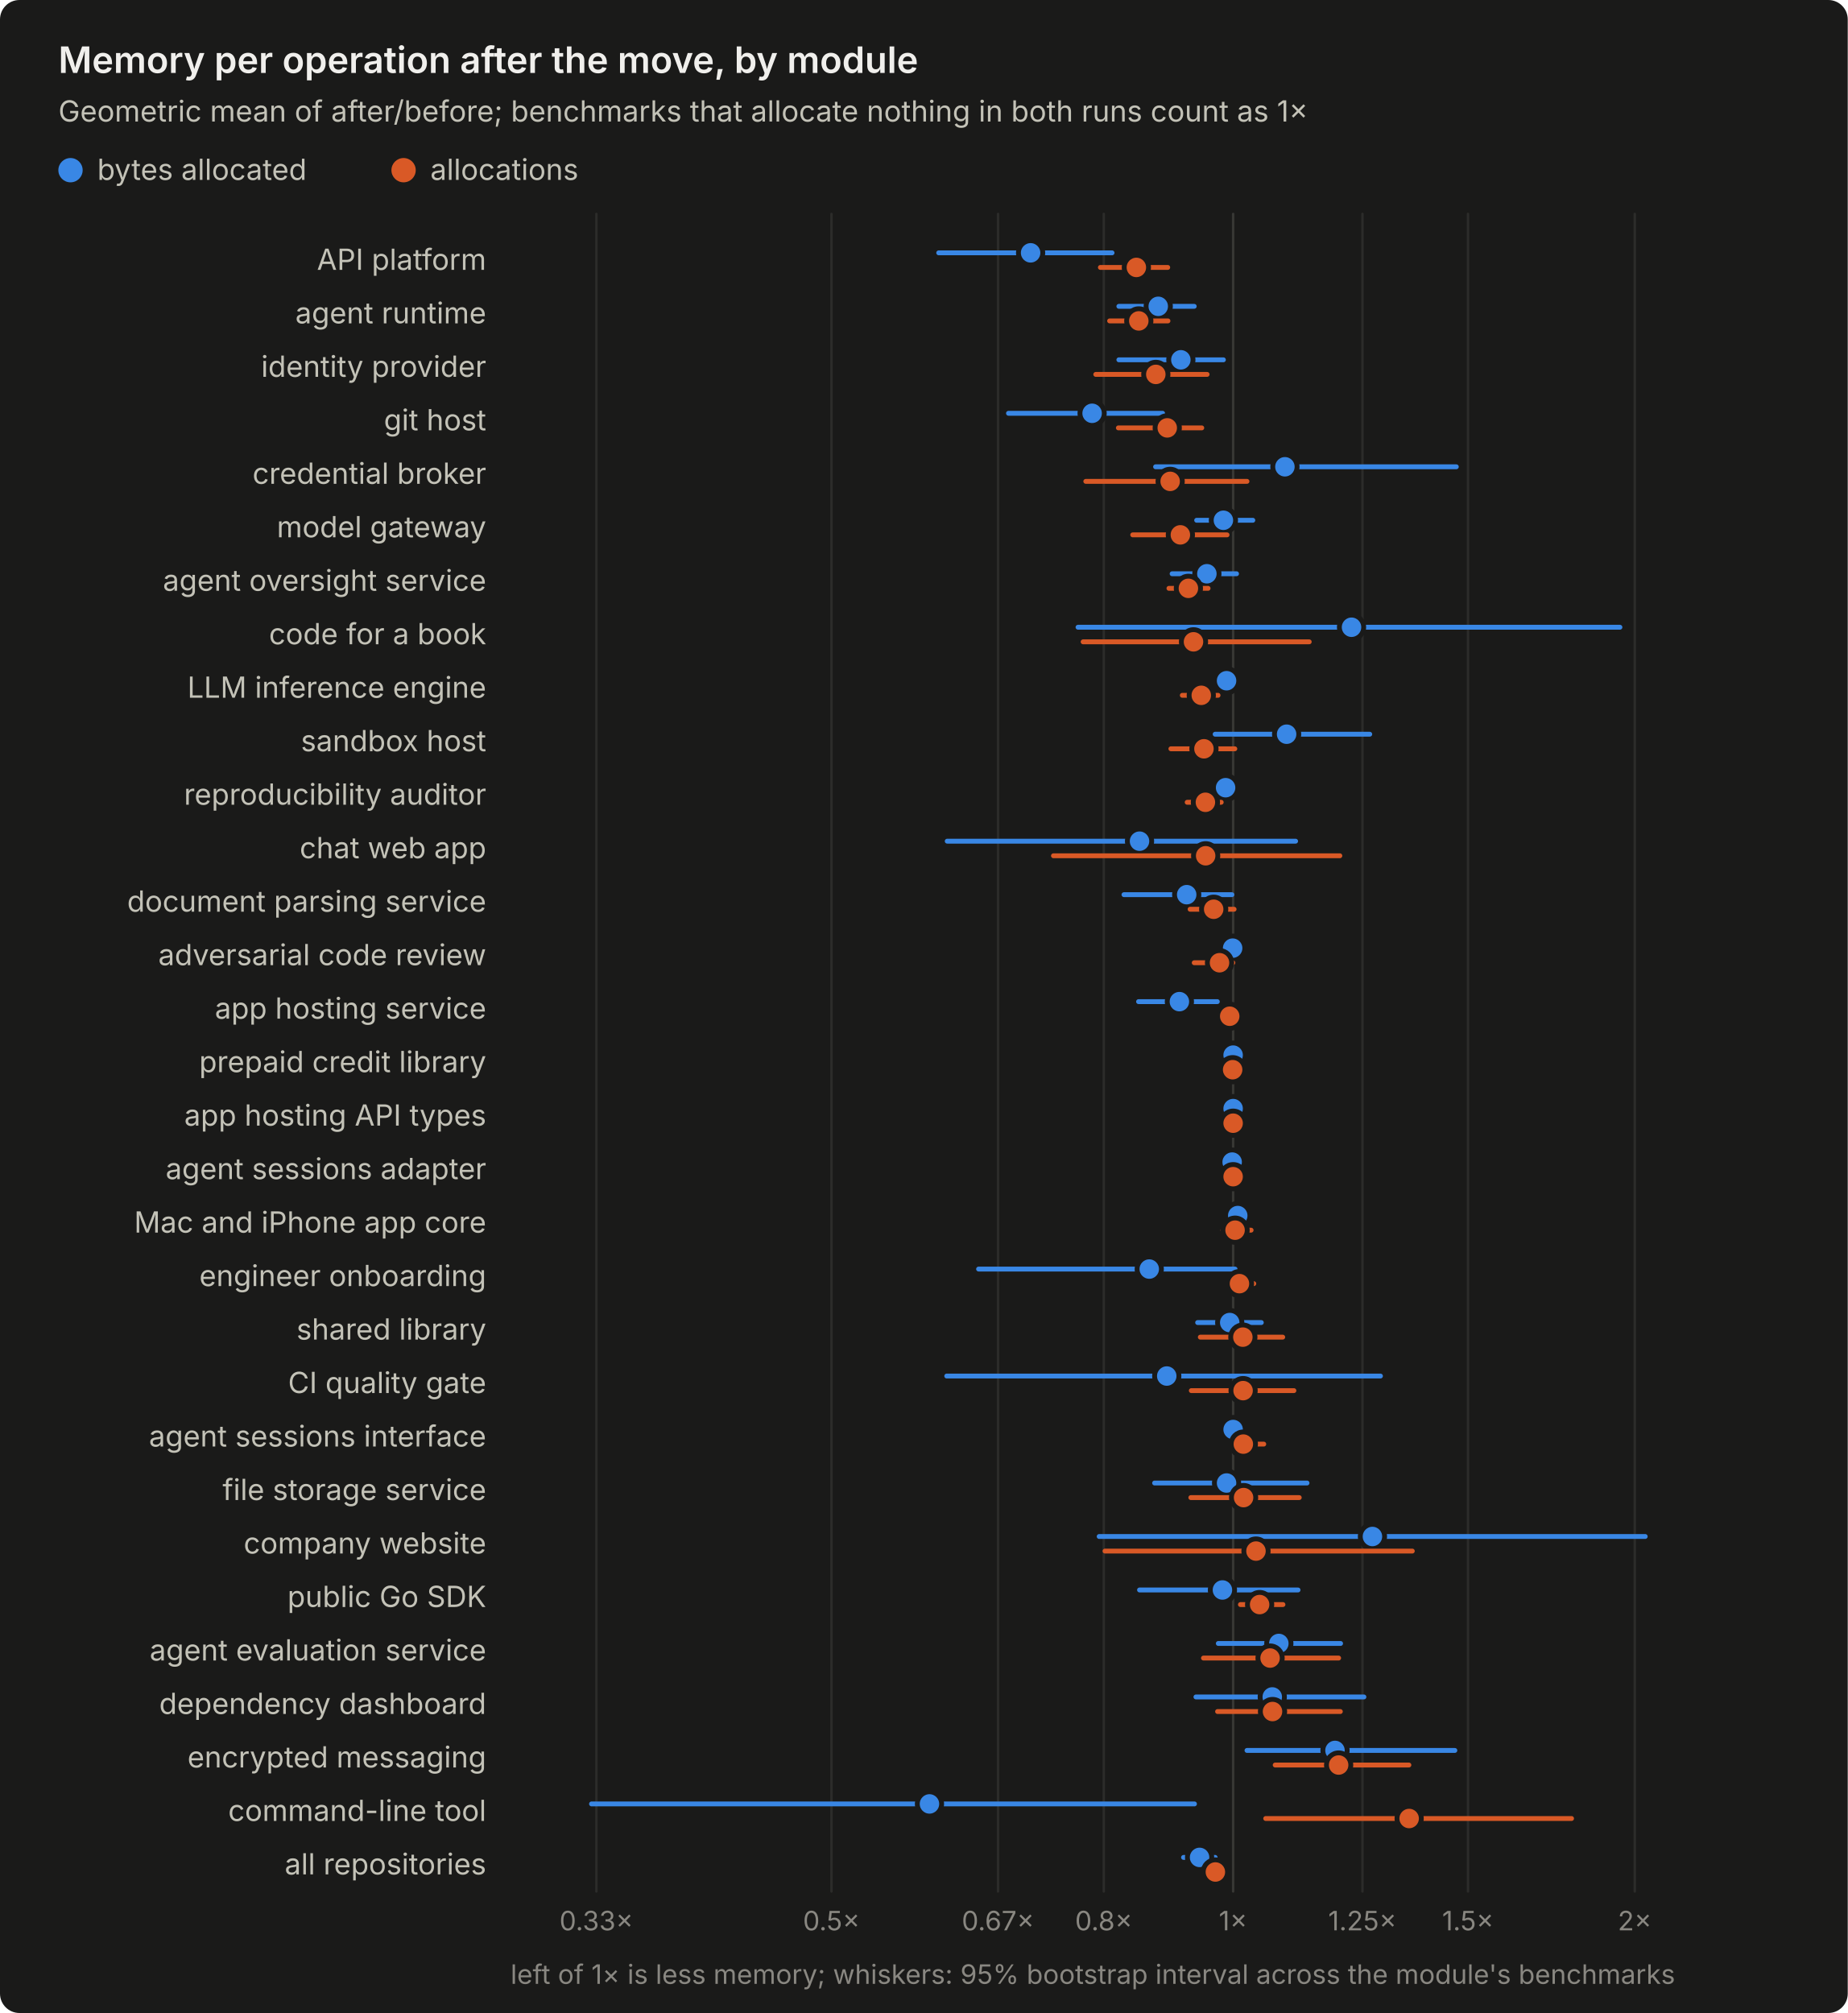
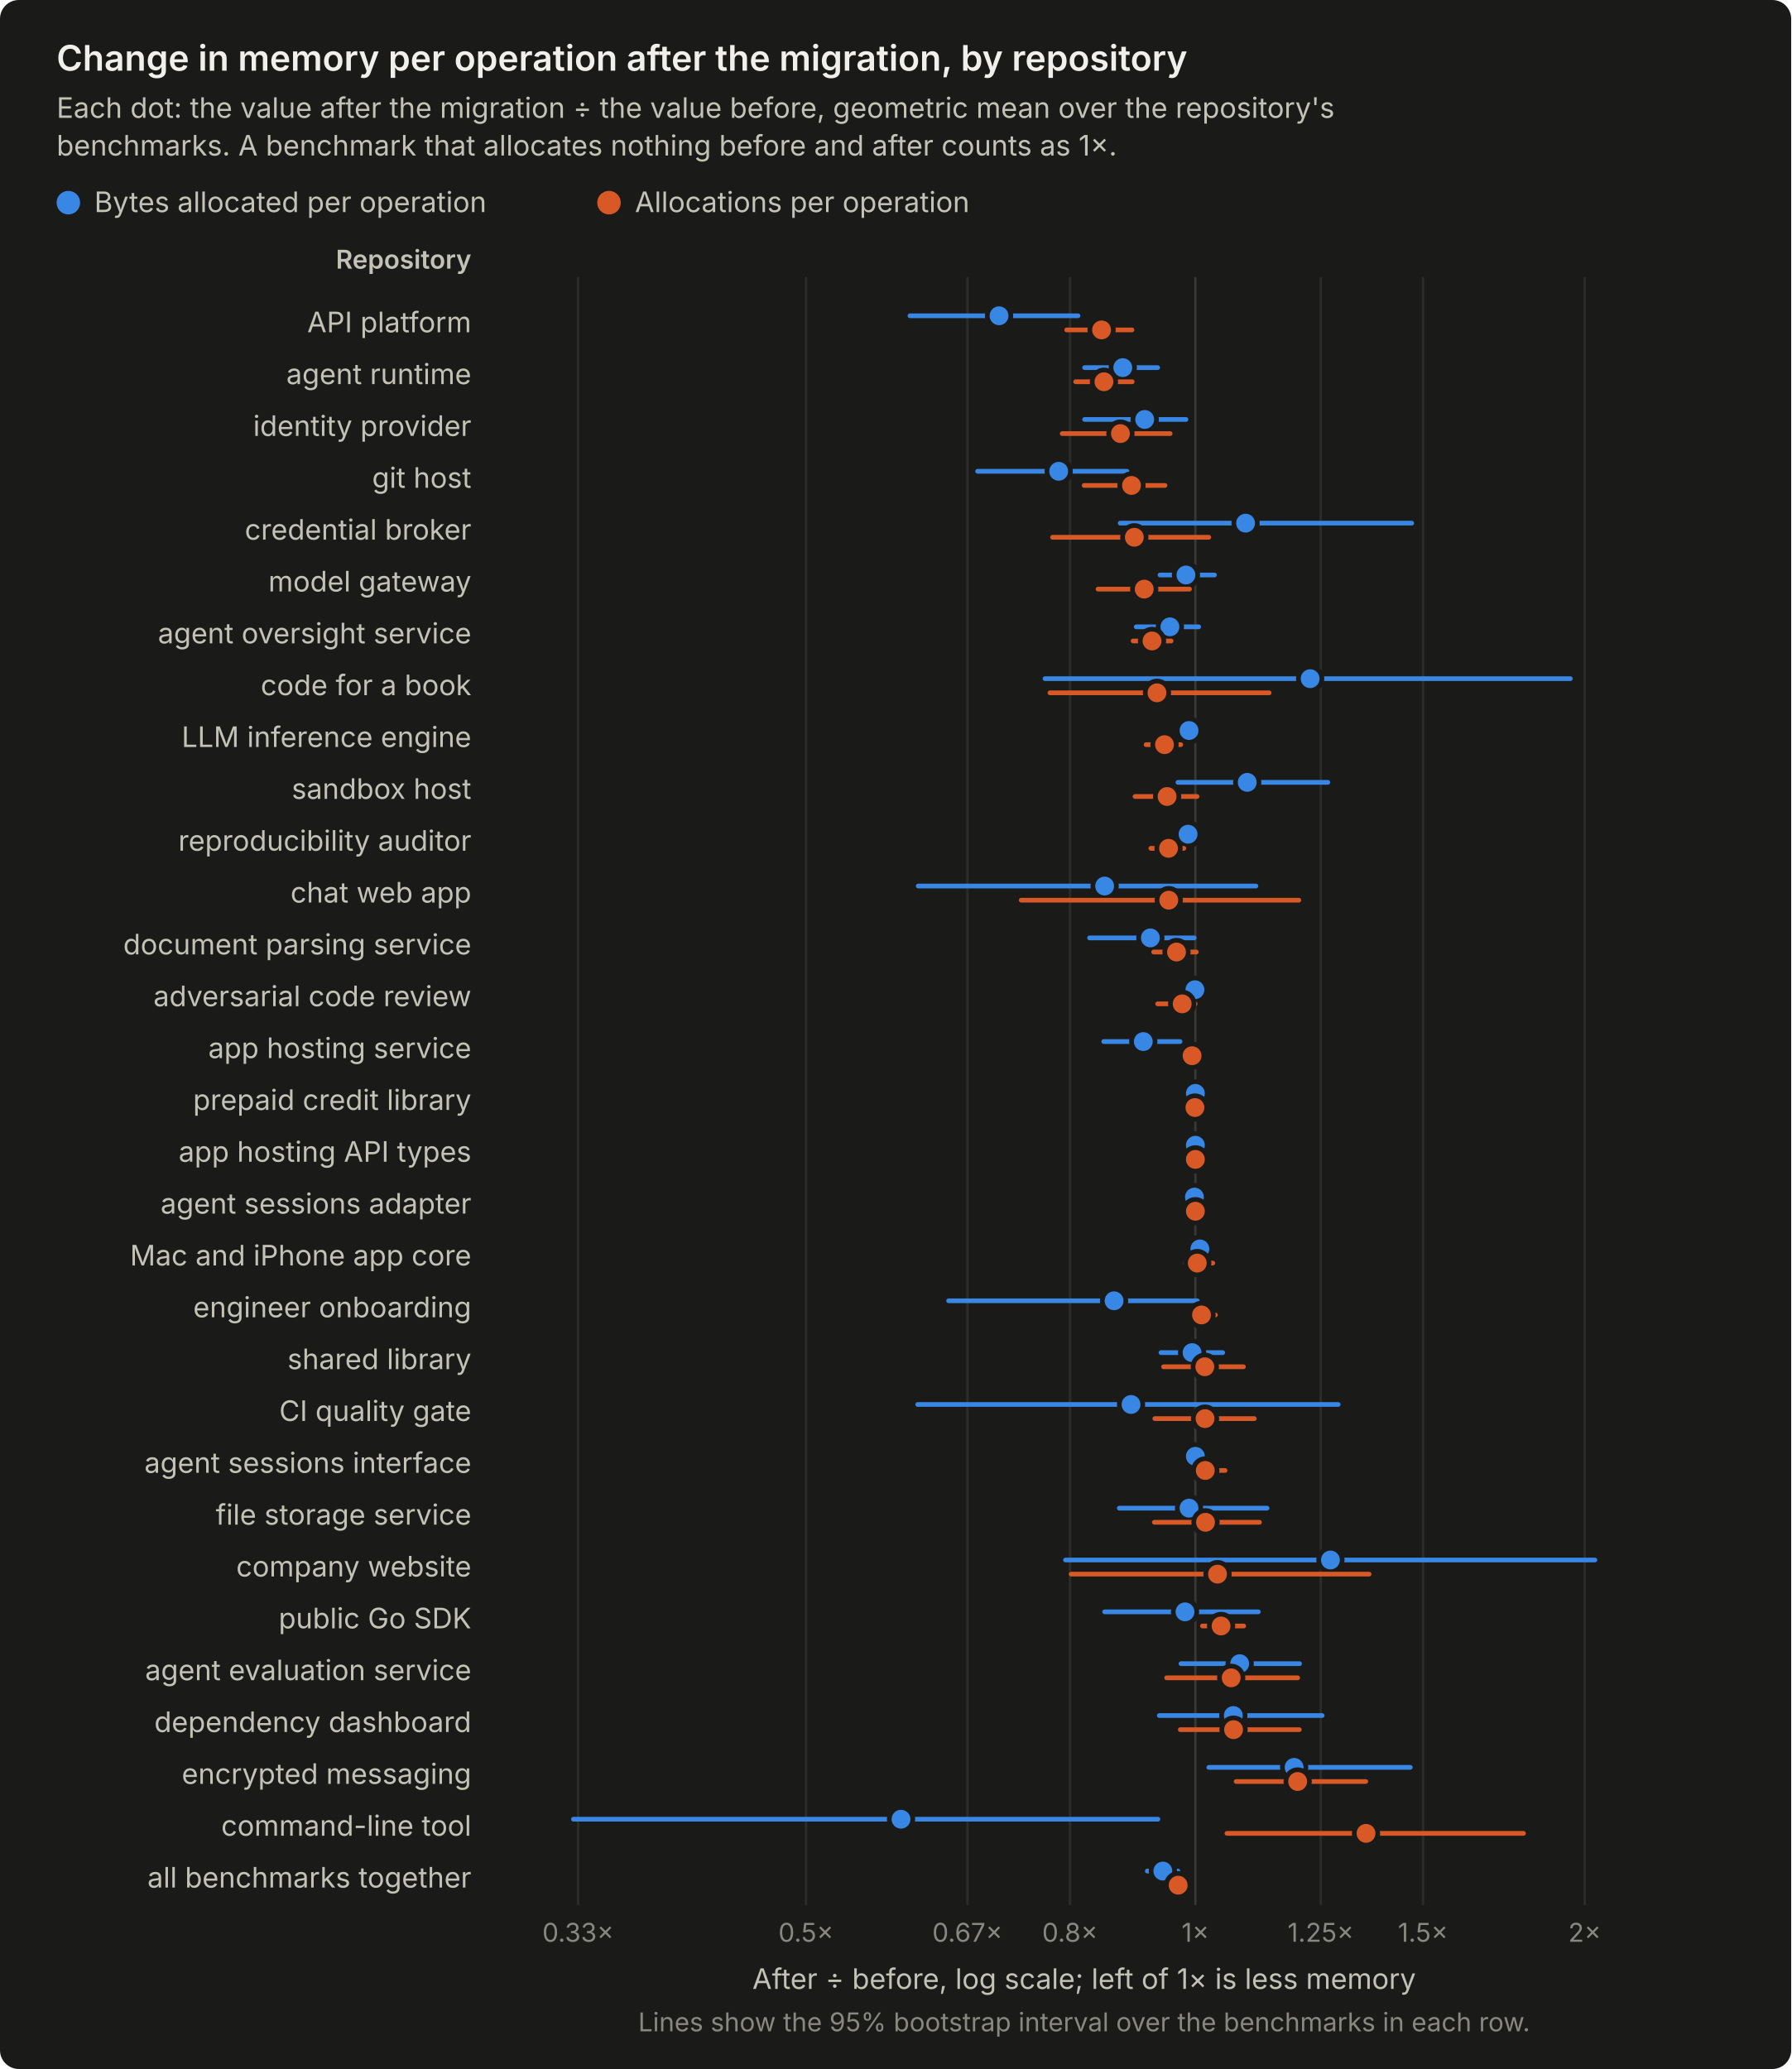
- <svg xmlns="http://www.w3.org/2000/svg" viewBox="0 0 760 828" width="760" height="828" font-family="system-ui, -apple-system, &quot;Segoe UI&quot;, sans-serif" role="img">
-   <rect width="760" height="828" rx="8" fill="#1a1a19" />
-   <text x="24.0" y="30.0" font-size="15" fill="#f0efec" text-anchor="start" font-weight="600">Memory per operation after the move, by module</text>
-   <text x="24.0" y="50.0" font-size="12" fill="#c3c2b7" text-anchor="start" font-weight="400">Geometric mean of after/before; benchmarks that allocate nothing in both runs count as 1×</text>
-   <circle cx="29.0" cy="70.0" r="5" fill="#3987e5" />
-   <text x="40.0" y="74.0" font-size="12" fill="#c3c2b7" text-anchor="start" font-weight="400">bytes allocated</text>
-   <circle cx="166.0" cy="70.0" r="5" fill="#d95926" />
-   <text x="177.0" y="74.0" font-size="12" fill="#c3c2b7" text-anchor="start" font-weight="400">allocations</text>
-   <line x1="245.3" y1="88.0" x2="245.3" y2="778.0" stroke="#2c2c2a" stroke-width="1" stroke-linecap="round" />
-   <text x="245.3" y="794.0" font-size="11" fill="#898781" text-anchor="middle" font-variant-numeric="tabular-nums">0.33×</text>
-   <line x1="342.0" y1="88.0" x2="342.0" y2="778.0" stroke="#2c2c2a" stroke-width="1" stroke-linecap="round" />
-   <text x="342.0" y="794.0" font-size="11" fill="#898781" text-anchor="middle" font-variant-numeric="tabular-nums">0.5×</text>
-   <line x1="410.5" y1="88.0" x2="410.5" y2="778.0" stroke="#2c2c2a" stroke-width="1" stroke-linecap="round" />
-   <text x="410.5" y="794.0" font-size="11" fill="#898781" text-anchor="middle" font-variant-numeric="tabular-nums">0.67×</text>
-   <line x1="454.0" y1="88.0" x2="454.0" y2="778.0" stroke="#2c2c2a" stroke-width="1" stroke-linecap="round" />
-   <text x="454.0" y="794.0" font-size="11" fill="#898781" text-anchor="middle" font-variant-numeric="tabular-nums">0.8×</text>
-   <line x1="507.2" y1="88.0" x2="507.2" y2="778.0" stroke="#383835" stroke-width="1" stroke-linecap="round" />
-   <text x="507.2" y="794.0" font-size="11" fill="#898781" text-anchor="middle" font-variant-numeric="tabular-nums">1×</text>
-   <line x1="560.4" y1="88.0" x2="560.4" y2="778.0" stroke="#2c2c2a" stroke-width="1" stroke-linecap="round" />
-   <text x="560.4" y="794.0" font-size="11" fill="#898781" text-anchor="middle" font-variant-numeric="tabular-nums">1.25×</text>
-   <line x1="603.8" y1="88.0" x2="603.8" y2="778.0" stroke="#2c2c2a" stroke-width="1" stroke-linecap="round" />
-   <text x="603.8" y="794.0" font-size="11" fill="#898781" text-anchor="middle" font-variant-numeric="tabular-nums">1.5×</text>
-   <line x1="672.4" y1="88.0" x2="672.4" y2="778.0" stroke="#2c2c2a" stroke-width="1" stroke-linecap="round" />
-   <text x="672.4" y="794.0" font-size="11" fill="#898781" text-anchor="middle" font-variant-numeric="tabular-nums">2×</text>
-   <text x="200.0" y="111.0" font-size="12" fill="#c3c2b7" text-anchor="end" font-weight="400">API platform</text>
-   <line x1="386.1" y1="104.0" x2="457.4" y2="104.0" stroke="#3987e5" stroke-width="2" stroke-linecap="round" />
-   <circle cx="423.9" cy="104.0" r="5" fill="#3987e5" stroke="#1a1a19" stroke-width="2" />
-   <line x1="452.6" y1="110.0" x2="480.3" y2="110.0" stroke="#d95926" stroke-width="2" stroke-linecap="round" />
-   <circle cx="467.4" cy="110.0" r="5" fill="#d95926" stroke="#1a1a19" stroke-width="2" />
-   <text x="200.0" y="133.0" font-size="12" fill="#c3c2b7" text-anchor="end" font-weight="400">agent runtime</text>
-   <line x1="460.2" y1="126.0" x2="491.2" y2="126.0" stroke="#3987e5" stroke-width="2" stroke-linecap="round" />
-   <circle cx="476.4" cy="126.0" r="5" fill="#3987e5" stroke="#1a1a19" stroke-width="2" />
-   <line x1="456.4" y1="132.0" x2="480.4" y2="132.0" stroke="#d95926" stroke-width="2" stroke-linecap="round" />
-   <circle cx="468.4" cy="132.0" r="5" fill="#d95926" stroke="#1a1a19" stroke-width="2" />
-   <text x="200.0" y="155.0" font-size="12" fill="#c3c2b7" text-anchor="end" font-weight="400">identity provider</text>
-   <line x1="460.2" y1="148.0" x2="503.2" y2="148.0" stroke="#3987e5" stroke-width="2" stroke-linecap="round" />
-   <circle cx="485.7" cy="148.0" r="5" fill="#3987e5" stroke="#1a1a19" stroke-width="2" />
-   <line x1="450.7" y1="154.0" x2="496.5" y2="154.0" stroke="#d95926" stroke-width="2" stroke-linecap="round" />
-   <circle cx="475.4" cy="154.0" r="5" fill="#d95926" stroke="#1a1a19" stroke-width="2" />
-   <text x="200.0" y="177.0" font-size="12" fill="#c3c2b7" text-anchor="end" font-weight="400">git host</text>
-   <line x1="414.8" y1="170.0" x2="478.2" y2="170.0" stroke="#3987e5" stroke-width="2" stroke-linecap="round" />
-   <circle cx="449.2" cy="170.0" r="5" fill="#3987e5" stroke="#1a1a19" stroke-width="2" />
-   <line x1="460.0" y1="176.0" x2="494.3" y2="176.0" stroke="#d95926" stroke-width="2" stroke-linecap="round" />
-   <circle cx="480.1" cy="176.0" r="5" fill="#d95926" stroke="#1a1a19" stroke-width="2" />
-   <text x="200.0" y="199.0" font-size="12" fill="#c3c2b7" text-anchor="end" font-weight="400">credential broker</text>
-   <line x1="475.3" y1="192.0" x2="599.0" y2="192.0" stroke="#3987e5" stroke-width="2" stroke-linecap="round" />
-   <circle cx="528.5" cy="192.0" r="5" fill="#3987e5" stroke="#1a1a19" stroke-width="2" />
-   <line x1="446.6" y1="198.0" x2="512.9" y2="198.0" stroke="#d95926" stroke-width="2" stroke-linecap="round" />
-   <circle cx="481.3" cy="198.0" r="5" fill="#d95926" stroke="#1a1a19" stroke-width="2" />
-   <text x="200.0" y="221.0" font-size="12" fill="#c3c2b7" text-anchor="end" font-weight="400">model gateway</text>
-   <line x1="492.2" y1="214.0" x2="515.3" y2="214.0" stroke="#3987e5" stroke-width="2" stroke-linecap="round" />
-   <circle cx="503.2" cy="214.0" r="5" fill="#3987e5" stroke="#1a1a19" stroke-width="2" />
-   <line x1="465.9" y1="220.0" x2="504.7" y2="220.0" stroke="#d95926" stroke-width="2" stroke-linecap="round" />
-   <circle cx="485.5" cy="220.0" r="5" fill="#d95926" stroke="#1a1a19" stroke-width="2" />
-   <text x="200.0" y="243.0" font-size="12" fill="#c3c2b7" text-anchor="end" font-weight="400">agent oversight service</text>
-   <line x1="482.1" y1="236.0" x2="508.6" y2="236.0" stroke="#3987e5" stroke-width="2" stroke-linecap="round" />
-   <circle cx="496.4" cy="236.0" r="5" fill="#3987e5" stroke="#1a1a19" stroke-width="2" />
-   <line x1="480.8" y1="242.0" x2="496.9" y2="242.0" stroke="#d95926" stroke-width="2" stroke-linecap="round" />
-   <circle cx="488.8" cy="242.0" r="5" fill="#d95926" stroke="#1a1a19" stroke-width="2" />
-   <text x="200.0" y="265.0" font-size="12" fill="#c3c2b7" text-anchor="end" font-weight="400">code for a book</text>
-   <line x1="443.4" y1="258.0" x2="666.3" y2="258.0" stroke="#3987e5" stroke-width="2" stroke-linecap="round" />
-   <circle cx="555.9" cy="258.0" r="5" fill="#3987e5" stroke="#1a1a19" stroke-width="2" />
-   <line x1="445.5" y1="264.0" x2="538.5" y2="264.0" stroke="#d95926" stroke-width="2" stroke-linecap="round" />
-   <circle cx="490.9" cy="264.0" r="5" fill="#d95926" stroke="#1a1a19" stroke-width="2" />
-   <text x="200.0" y="287.0" font-size="12" fill="#c3c2b7" text-anchor="end" font-weight="400">LLM inference engine</text>
-   <line x1="503.0" y1="280.0" x2="505.8" y2="280.0" stroke="#3987e5" stroke-width="2" stroke-linecap="round" />
-   <circle cx="504.5" cy="280.0" r="5" fill="#3987e5" stroke="#1a1a19" stroke-width="2" />
-   <line x1="486.3" y1="286.0" x2="501.0" y2="286.0" stroke="#d95926" stroke-width="2" stroke-linecap="round" />
-   <circle cx="494.1" cy="286.0" r="5" fill="#d95926" stroke="#1a1a19" stroke-width="2" />
-   <text x="200.0" y="309.0" font-size="12" fill="#c3c2b7" text-anchor="end" font-weight="400">sandbox host</text>
-   <line x1="499.8" y1="302.0" x2="563.4" y2="302.0" stroke="#3987e5" stroke-width="2" stroke-linecap="round" />
-   <circle cx="529.2" cy="302.0" r="5" fill="#3987e5" stroke="#1a1a19" stroke-width="2" />
-   <line x1="481.6" y1="308.0" x2="507.9" y2="308.0" stroke="#d95926" stroke-width="2" stroke-linecap="round" />
-   <circle cx="495.2" cy="308.0" r="5" fill="#d95926" stroke="#1a1a19" stroke-width="2" />
-   <text x="200.0" y="331.0" font-size="12" fill="#c3c2b7" text-anchor="end" font-weight="400">reproducibility auditor</text>
-   <line x1="502.1" y1="324.0" x2="505.8" y2="324.0" stroke="#3987e5" stroke-width="2" stroke-linecap="round" />
-   <circle cx="504.1" cy="324.0" r="5" fill="#3987e5" stroke="#1a1a19" stroke-width="2" />
-   <line x1="488.3" y1="330.0" x2="502.3" y2="330.0" stroke="#d95926" stroke-width="2" stroke-linecap="round" />
-   <circle cx="495.8" cy="330.0" r="5" fill="#d95926" stroke="#1a1a19" stroke-width="2" />
-   <text x="200.0" y="353.0" font-size="12" fill="#c3c2b7" text-anchor="end" font-weight="400">chat web app</text>
-   <line x1="389.6" y1="346.0" x2="532.9" y2="346.0" stroke="#3987e5" stroke-width="2" stroke-linecap="round" />
-   <circle cx="468.7" cy="346.0" r="5" fill="#3987e5" stroke="#1a1a19" stroke-width="2" />
-   <line x1="433.3" y1="352.0" x2="551.1" y2="352.0" stroke="#d95926" stroke-width="2" stroke-linecap="round" />
-   <circle cx="495.9" cy="352.0" r="5" fill="#d95926" stroke="#1a1a19" stroke-width="2" />
-   <text x="200.0" y="375.0" font-size="12" fill="#c3c2b7" text-anchor="end" font-weight="400">document parsing service</text>
-   <line x1="462.3" y1="368.0" x2="506.7" y2="368.0" stroke="#3987e5" stroke-width="2" stroke-linecap="round" />
-   <circle cx="488.1" cy="368.0" r="5" fill="#3987e5" stroke="#1a1a19" stroke-width="2" />
-   <line x1="489.5" y1="374.0" x2="507.6" y2="374.0" stroke="#d95926" stroke-width="2" stroke-linecap="round" />
-   <circle cx="499.2" cy="374.0" r="5" fill="#d95926" stroke="#1a1a19" stroke-width="2" />
-   <text x="200.0" y="397.0" font-size="12" fill="#c3c2b7" text-anchor="end" font-weight="400">adversarial code review</text>
-   <line x1="506.5" y1="390.0" x2="507.2" y2="390.0" stroke="#3987e5" stroke-width="2" stroke-linecap="round" />
-   <circle cx="507.0" cy="390.0" r="5" fill="#3987e5" stroke="#1a1a19" stroke-width="2" />
-   <line x1="491.2" y1="396.0" x2="507.1" y2="396.0" stroke="#d95926" stroke-width="2" stroke-linecap="round" />
-   <circle cx="501.6" cy="396.0" r="5" fill="#d95926" stroke="#1a1a19" stroke-width="2" />
-   <text x="200.0" y="419.0" font-size="12" fill="#c3c2b7" text-anchor="end" font-weight="400">app hosting service</text>
-   <line x1="468.3" y1="412.0" x2="500.7" y2="412.0" stroke="#3987e5" stroke-width="2" stroke-linecap="round" />
-   <circle cx="485.1" cy="412.0" r="5" fill="#3987e5" stroke="#1a1a19" stroke-width="2" />
-   <line x1="502.0" y1="418.0" x2="509.5" y2="418.0" stroke="#d95926" stroke-width="2" stroke-linecap="round" />
-   <circle cx="505.8" cy="418.0" r="5" fill="#d95926" stroke="#1a1a19" stroke-width="2" />
-   <text x="200.0" y="441.0" font-size="12" fill="#c3c2b7" text-anchor="end" font-weight="400">prepaid credit library</text>
-   <line x1="507.1" y1="434.0" x2="507.2" y2="434.0" stroke="#3987e5" stroke-width="2" stroke-linecap="round" />
-   <circle cx="507.2" cy="434.0" r="5" fill="#3987e5" stroke="#1a1a19" stroke-width="2" />
-   <line x1="506.7" y1="440.0" x2="507.2" y2="440.0" stroke="#d95926" stroke-width="2" stroke-linecap="round" />
-   <circle cx="507.0" cy="440.0" r="5" fill="#d95926" stroke="#1a1a19" stroke-width="2" />
-   <text x="200.0" y="463.0" font-size="12" fill="#c3c2b7" text-anchor="end" font-weight="400">app hosting API types</text>
-   <line x1="507.2" y1="456.0" x2="507.2" y2="456.0" stroke="#3987e5" stroke-width="2" stroke-linecap="round" />
-   <circle cx="507.2" cy="456.0" r="5" fill="#3987e5" stroke="#1a1a19" stroke-width="2" />
-   <line x1="507.2" y1="462.0" x2="507.2" y2="462.0" stroke="#d95926" stroke-width="2" stroke-linecap="round" />
-   <circle cx="507.2" cy="462.0" r="5" fill="#d95926" stroke="#1a1a19" stroke-width="2" />
-   <text x="200.0" y="485.0" font-size="12" fill="#c3c2b7" text-anchor="end" font-weight="400">agent sessions adapter</text>
-   <line x1="506.2" y1="478.0" x2="507.2" y2="478.0" stroke="#3987e5" stroke-width="2" stroke-linecap="round" />
-   <circle cx="506.8" cy="478.0" r="5" fill="#3987e5" stroke="#1a1a19" stroke-width="2" />
-   <line x1="507.2" y1="484.0" x2="507.2" y2="484.0" stroke="#d95926" stroke-width="2" stroke-linecap="round" />
-   <circle cx="507.2" cy="484.0" r="5" fill="#d95926" stroke="#1a1a19" stroke-width="2" />
-   <text x="200.0" y="507.0" font-size="12" fill="#c3c2b7" text-anchor="end" font-weight="400">Mac and iPhone app core</text>
-   <line x1="506.6" y1="500.0" x2="513.5" y2="500.0" stroke="#3987e5" stroke-width="2" stroke-linecap="round" />
-   <circle cx="509.1" cy="500.0" r="5" fill="#3987e5" stroke="#1a1a19" stroke-width="2" />
-   <line x1="503.0" y1="506.0" x2="514.6" y2="506.0" stroke="#d95926" stroke-width="2" stroke-linecap="round" />
-   <circle cx="508.0" cy="506.0" r="5" fill="#d95926" stroke="#1a1a19" stroke-width="2" />
-   <text x="200.0" y="529.0" font-size="12" fill="#c3c2b7" text-anchor="end" font-weight="400">engineer onboarding</text>
-   <line x1="402.5" y1="522.0" x2="508.0" y2="522.0" stroke="#3987e5" stroke-width="2" stroke-linecap="round" />
-   <circle cx="472.7" cy="522.0" r="5" fill="#3987e5" stroke="#1a1a19" stroke-width="2" />
-   <line x1="506.7" y1="528.0" x2="515.7" y2="528.0" stroke="#d95926" stroke-width="2" stroke-linecap="round" />
-   <circle cx="509.8" cy="528.0" r="5" fill="#d95926" stroke="#1a1a19" stroke-width="2" />
-   <text x="200.0" y="551.0" font-size="12" fill="#c3c2b7" text-anchor="end" font-weight="400">shared library</text>
-   <line x1="492.6" y1="544.0" x2="518.8" y2="544.0" stroke="#3987e5" stroke-width="2" stroke-linecap="round" />
-   <circle cx="505.8" cy="544.0" r="5" fill="#3987e5" stroke="#1a1a19" stroke-width="2" />
-   <line x1="493.7" y1="550.0" x2="527.6" y2="550.0" stroke="#d95926" stroke-width="2" stroke-linecap="round" />
-   <circle cx="511.2" cy="550.0" r="5" fill="#d95926" stroke="#1a1a19" stroke-width="2" />
-   <text x="200.0" y="573.0" font-size="12" fill="#c3c2b7" text-anchor="end" font-weight="400">CI quality gate</text>
-   <line x1="389.4" y1="566.0" x2="567.8" y2="566.0" stroke="#3987e5" stroke-width="2" stroke-linecap="round" />
-   <circle cx="479.9" cy="566.0" r="5" fill="#3987e5" stroke="#1a1a19" stroke-width="2" />
-   <line x1="490.0" y1="572.0" x2="532.2" y2="572.0" stroke="#d95926" stroke-width="2" stroke-linecap="round" />
-   <circle cx="511.3" cy="572.0" r="5" fill="#d95926" stroke="#1a1a19" stroke-width="2" />
-   <text x="200.0" y="595.0" font-size="12" fill="#c3c2b7" text-anchor="end" font-weight="400">agent sessions interface</text>
-   <line x1="506.8" y1="588.0" x2="507.4" y2="588.0" stroke="#3987e5" stroke-width="2" stroke-linecap="round" />
-   <circle cx="507.2" cy="588.0" r="5" fill="#3987e5" stroke="#1a1a19" stroke-width="2" />
-   <line x1="507.2" y1="594.0" x2="519.8" y2="594.0" stroke="#d95926" stroke-width="2" stroke-linecap="round" />
-   <circle cx="511.4" cy="594.0" r="5" fill="#d95926" stroke="#1a1a19" stroke-width="2" />
-   <text x="200.0" y="617.0" font-size="12" fill="#c3c2b7" text-anchor="end" font-weight="400">file storage service</text>
-   <line x1="474.9" y1="610.0" x2="537.6" y2="610.0" stroke="#3987e5" stroke-width="2" stroke-linecap="round" />
-   <circle cx="504.5" cy="610.0" r="5" fill="#3987e5" stroke="#1a1a19" stroke-width="2" />
-   <line x1="489.8" y1="616.0" x2="534.4" y2="616.0" stroke="#d95926" stroke-width="2" stroke-linecap="round" />
-   <circle cx="511.5" cy="616.0" r="5" fill="#d95926" stroke="#1a1a19" stroke-width="2" />
-   <text x="200.0" y="639.0" font-size="12" fill="#c3c2b7" text-anchor="end" font-weight="400">company website</text>
-   <line x1="452.1" y1="632.0" x2="676.7" y2="632.0" stroke="#3987e5" stroke-width="2" stroke-linecap="round" />
-   <circle cx="564.5" cy="632.0" r="5" fill="#3987e5" stroke="#1a1a19" stroke-width="2" />
-   <line x1="454.5" y1="638.0" x2="580.9" y2="638.0" stroke="#d95926" stroke-width="2" stroke-linecap="round" />
-   <circle cx="516.6" cy="638.0" r="5" fill="#d95926" stroke="#1a1a19" stroke-width="2" />
-   <text x="200.0" y="661.0" font-size="12" fill="#c3c2b7" text-anchor="end" font-weight="400">public Go SDK</text>
-   <line x1="468.7" y1="654.0" x2="533.9" y2="654.0" stroke="#3987e5" stroke-width="2" stroke-linecap="round" />
-   <circle cx="502.8" cy="654.0" r="5" fill="#3987e5" stroke="#1a1a19" stroke-width="2" />
-   <line x1="510.2" y1="660.0" x2="527.7" y2="660.0" stroke="#d95926" stroke-width="2" stroke-linecap="round" />
-   <circle cx="518.1" cy="660.0" r="5" fill="#d95926" stroke="#1a1a19" stroke-width="2" />
-   <text x="200.0" y="683.0" font-size="12" fill="#c3c2b7" text-anchor="end" font-weight="400">agent evaluation service</text>
-   <line x1="501.1" y1="676.0" x2="551.4" y2="676.0" stroke="#3987e5" stroke-width="2" stroke-linecap="round" />
-   <circle cx="526.0" cy="676.0" r="5" fill="#3987e5" stroke="#1a1a19" stroke-width="2" />
-   <line x1="495.0" y1="682.0" x2="550.6" y2="682.0" stroke="#d95926" stroke-width="2" stroke-linecap="round" />
-   <circle cx="522.4" cy="682.0" r="5" fill="#d95926" stroke="#1a1a19" stroke-width="2" />
-   <text x="200.0" y="705.0" font-size="12" fill="#c3c2b7" text-anchor="end" font-weight="400">dependency dashboard</text>
-   <line x1="491.9" y1="698.0" x2="561.0" y2="698.0" stroke="#3987e5" stroke-width="2" stroke-linecap="round" />
-   <circle cx="523.3" cy="698.0" r="5" fill="#3987e5" stroke="#1a1a19" stroke-width="2" />
-   <line x1="500.8" y1="704.0" x2="551.3" y2="704.0" stroke="#d95926" stroke-width="2" stroke-linecap="round" />
-   <circle cx="523.4" cy="704.0" r="5" fill="#d95926" stroke="#1a1a19" stroke-width="2" />
-   <text x="200.0" y="727.0" font-size="12" fill="#c3c2b7" text-anchor="end" font-weight="400">encrypted messaging</text>
-   <line x1="512.9" y1="720.0" x2="598.4" y2="720.0" stroke="#3987e5" stroke-width="2" stroke-linecap="round" />
-   <circle cx="549.1" cy="720.0" r="5" fill="#3987e5" stroke="#1a1a19" stroke-width="2" />
-   <line x1="524.5" y1="726.0" x2="579.5" y2="726.0" stroke="#d95926" stroke-width="2" stroke-linecap="round" />
-   <circle cx="550.6" cy="726.0" r="5" fill="#d95926" stroke="#1a1a19" stroke-width="2" />
-   <text x="200.0" y="749.0" font-size="12" fill="#c3c2b7" text-anchor="end" font-weight="400">command-line tool</text>
-   <line x1="243.3" y1="742.0" x2="491.3" y2="742.0" stroke="#3987e5" stroke-width="2" stroke-linecap="round" />
-   <circle cx="382.3" cy="742.0" r="5" fill="#3987e5" stroke="#1a1a19" stroke-width="2" />
-   <line x1="520.6" y1="748.0" x2="646.4" y2="748.0" stroke="#d95926" stroke-width="2" stroke-linecap="round" />
-   <circle cx="579.6" cy="748.0" r="5" fill="#d95926" stroke="#1a1a19" stroke-width="2" />
-   <text x="200.0" y="771.0" font-size="12" fill="#c3c2b7" text-anchor="end" font-weight="400">all repositories</text>
-   <line x1="486.8" y1="764.0" x2="499.8" y2="764.0" stroke="#3987e5" stroke-width="2" stroke-linecap="round" />
-   <circle cx="493.4" cy="764.0" r="5" fill="#3987e5" stroke="#1a1a19" stroke-width="2" />
-   <line x1="496.0" y1="770.0" x2="504.1" y2="770.0" stroke="#d95926" stroke-width="2" stroke-linecap="round" />
-   <circle cx="499.9" cy="770.0" r="5" fill="#d95926" stroke="#1a1a19" stroke-width="2" />
-   <text x="210.0" y="816.0" font-size="11" fill="#898781" text-anchor="start" font-weight="400">left of 1× is less memory; whiskers: 95% bootstrap interval across the module's benchmarks</text>
+ <svg xmlns="http://www.w3.org/2000/svg" viewBox="0 0 760 878" width="760" height="878" font-family="system-ui, -apple-system, &quot;Segoe UI&quot;, sans-serif" role="img">
+   <rect width="760" height="878" rx="8" fill="#1a1a19" />
+   <text x="24.0" y="30.0" font-size="15" fill="#f0efec" text-anchor="start" font-weight="600">Change in memory per operation after the migration, by repository</text>
+   <text x="24.0" y="50.0" font-size="12" fill="#c3c2b7" text-anchor="start" font-weight="400">Each dot: the value after the migration ÷ the value before, geometric mean over the repository's</text>
+   <text x="24.0" y="66.0" font-size="12" fill="#c3c2b7" text-anchor="start" font-weight="400">benchmarks. A benchmark that allocates nothing before and after counts as 1×.</text>
+   <circle cx="29.0" cy="86.0" r="5" fill="#3987e5" />
+   <text x="40.0" y="90.0" font-size="12" fill="#c3c2b7" text-anchor="start" font-weight="400">Bytes allocated per operation</text>
+   <circle cx="258.4" cy="86.0" r="5" fill="#d95926" />
+   <text x="269.4" y="90.0" font-size="12" fill="#c3c2b7" text-anchor="start" font-weight="400">Allocations per operation</text>
+   <line x1="245.3" y1="118.0" x2="245.3" y2="808.0" stroke="#2c2c2a" stroke-width="1" stroke-linecap="round" />
+   <text x="245.3" y="824.0" font-size="11" fill="#898781" text-anchor="middle" font-variant-numeric="tabular-nums">0.33×</text>
+   <line x1="342.0" y1="118.0" x2="342.0" y2="808.0" stroke="#2c2c2a" stroke-width="1" stroke-linecap="round" />
+   <text x="342.0" y="824.0" font-size="11" fill="#898781" text-anchor="middle" font-variant-numeric="tabular-nums">0.5×</text>
+   <line x1="410.5" y1="118.0" x2="410.5" y2="808.0" stroke="#2c2c2a" stroke-width="1" stroke-linecap="round" />
+   <text x="410.5" y="824.0" font-size="11" fill="#898781" text-anchor="middle" font-variant-numeric="tabular-nums">0.67×</text>
+   <line x1="454.0" y1="118.0" x2="454.0" y2="808.0" stroke="#2c2c2a" stroke-width="1" stroke-linecap="round" />
+   <text x="454.0" y="824.0" font-size="11" fill="#898781" text-anchor="middle" font-variant-numeric="tabular-nums">0.8×</text>
+   <line x1="507.2" y1="118.0" x2="507.2" y2="808.0" stroke="#383835" stroke-width="1" stroke-linecap="round" />
+   <text x="507.2" y="824.0" font-size="11" fill="#898781" text-anchor="middle" font-variant-numeric="tabular-nums">1×</text>
+   <line x1="560.4" y1="118.0" x2="560.4" y2="808.0" stroke="#2c2c2a" stroke-width="1" stroke-linecap="round" />
+   <text x="560.4" y="824.0" font-size="11" fill="#898781" text-anchor="middle" font-variant-numeric="tabular-nums">1.25×</text>
+   <line x1="603.8" y1="118.0" x2="603.8" y2="808.0" stroke="#2c2c2a" stroke-width="1" stroke-linecap="round" />
+   <text x="603.8" y="824.0" font-size="11" fill="#898781" text-anchor="middle" font-variant-numeric="tabular-nums">1.5×</text>
+   <line x1="672.4" y1="118.0" x2="672.4" y2="808.0" stroke="#2c2c2a" stroke-width="1" stroke-linecap="round" />
+   <text x="672.4" y="824.0" font-size="11" fill="#898781" text-anchor="middle" font-variant-numeric="tabular-nums">2×</text>
+   <text x="200.0" y="114.0" font-size="11" fill="#c3c2b7" text-anchor="end" font-weight="600">Repository</text>
+   <text x="200.0" y="141.0" font-size="12" fill="#c3c2b7" text-anchor="end" font-weight="400">API platform</text>
+   <line x1="386.1" y1="134.0" x2="457.4" y2="134.0" stroke="#3987e5" stroke-width="2" stroke-linecap="round" />
+   <circle cx="423.9" cy="134.0" r="5" fill="#3987e5" stroke="#1a1a19" stroke-width="2" />
+   <line x1="452.6" y1="140.0" x2="480.3" y2="140.0" stroke="#d95926" stroke-width="2" stroke-linecap="round" />
+   <circle cx="467.4" cy="140.0" r="5" fill="#d95926" stroke="#1a1a19" stroke-width="2" />
+   <text x="200.0" y="163.0" font-size="12" fill="#c3c2b7" text-anchor="end" font-weight="400">agent runtime</text>
+   <line x1="460.2" y1="156.0" x2="491.2" y2="156.0" stroke="#3987e5" stroke-width="2" stroke-linecap="round" />
+   <circle cx="476.4" cy="156.0" r="5" fill="#3987e5" stroke="#1a1a19" stroke-width="2" />
+   <line x1="456.4" y1="162.0" x2="480.4" y2="162.0" stroke="#d95926" stroke-width="2" stroke-linecap="round" />
+   <circle cx="468.4" cy="162.0" r="5" fill="#d95926" stroke="#1a1a19" stroke-width="2" />
+   <text x="200.0" y="185.0" font-size="12" fill="#c3c2b7" text-anchor="end" font-weight="400">identity provider</text>
+   <line x1="460.2" y1="178.0" x2="503.2" y2="178.0" stroke="#3987e5" stroke-width="2" stroke-linecap="round" />
+   <circle cx="485.7" cy="178.0" r="5" fill="#3987e5" stroke="#1a1a19" stroke-width="2" />
+   <line x1="450.7" y1="184.0" x2="496.5" y2="184.0" stroke="#d95926" stroke-width="2" stroke-linecap="round" />
+   <circle cx="475.4" cy="184.0" r="5" fill="#d95926" stroke="#1a1a19" stroke-width="2" />
+   <text x="200.0" y="207.0" font-size="12" fill="#c3c2b7" text-anchor="end" font-weight="400">git host</text>
+   <line x1="414.8" y1="200.0" x2="478.2" y2="200.0" stroke="#3987e5" stroke-width="2" stroke-linecap="round" />
+   <circle cx="449.2" cy="200.0" r="5" fill="#3987e5" stroke="#1a1a19" stroke-width="2" />
+   <line x1="460.0" y1="206.0" x2="494.3" y2="206.0" stroke="#d95926" stroke-width="2" stroke-linecap="round" />
+   <circle cx="480.1" cy="206.0" r="5" fill="#d95926" stroke="#1a1a19" stroke-width="2" />
+   <text x="200.0" y="229.0" font-size="12" fill="#c3c2b7" text-anchor="end" font-weight="400">credential broker</text>
+   <line x1="475.3" y1="222.0" x2="599.0" y2="222.0" stroke="#3987e5" stroke-width="2" stroke-linecap="round" />
+   <circle cx="528.5" cy="222.0" r="5" fill="#3987e5" stroke="#1a1a19" stroke-width="2" />
+   <line x1="446.6" y1="228.0" x2="512.9" y2="228.0" stroke="#d95926" stroke-width="2" stroke-linecap="round" />
+   <circle cx="481.3" cy="228.0" r="5" fill="#d95926" stroke="#1a1a19" stroke-width="2" />
+   <text x="200.0" y="251.0" font-size="12" fill="#c3c2b7" text-anchor="end" font-weight="400">model gateway</text>
+   <line x1="492.2" y1="244.0" x2="515.3" y2="244.0" stroke="#3987e5" stroke-width="2" stroke-linecap="round" />
+   <circle cx="503.2" cy="244.0" r="5" fill="#3987e5" stroke="#1a1a19" stroke-width="2" />
+   <line x1="465.9" y1="250.0" x2="504.7" y2="250.0" stroke="#d95926" stroke-width="2" stroke-linecap="round" />
+   <circle cx="485.5" cy="250.0" r="5" fill="#d95926" stroke="#1a1a19" stroke-width="2" />
+   <text x="200.0" y="273.0" font-size="12" fill="#c3c2b7" text-anchor="end" font-weight="400">agent oversight service</text>
+   <line x1="482.1" y1="266.0" x2="508.6" y2="266.0" stroke="#3987e5" stroke-width="2" stroke-linecap="round" />
+   <circle cx="496.4" cy="266.0" r="5" fill="#3987e5" stroke="#1a1a19" stroke-width="2" />
+   <line x1="480.8" y1="272.0" x2="496.9" y2="272.0" stroke="#d95926" stroke-width="2" stroke-linecap="round" />
+   <circle cx="488.8" cy="272.0" r="5" fill="#d95926" stroke="#1a1a19" stroke-width="2" />
+   <text x="200.0" y="295.0" font-size="12" fill="#c3c2b7" text-anchor="end" font-weight="400">code for a book</text>
+   <line x1="443.4" y1="288.0" x2="666.3" y2="288.0" stroke="#3987e5" stroke-width="2" stroke-linecap="round" />
+   <circle cx="555.9" cy="288.0" r="5" fill="#3987e5" stroke="#1a1a19" stroke-width="2" />
+   <line x1="445.5" y1="294.0" x2="538.5" y2="294.0" stroke="#d95926" stroke-width="2" stroke-linecap="round" />
+   <circle cx="490.9" cy="294.0" r="5" fill="#d95926" stroke="#1a1a19" stroke-width="2" />
+   <text x="200.0" y="317.0" font-size="12" fill="#c3c2b7" text-anchor="end" font-weight="400">LLM inference engine</text>
+   <line x1="503.0" y1="310.0" x2="505.8" y2="310.0" stroke="#3987e5" stroke-width="2" stroke-linecap="round" />
+   <circle cx="504.5" cy="310.0" r="5" fill="#3987e5" stroke="#1a1a19" stroke-width="2" />
+   <line x1="486.3" y1="316.0" x2="501.0" y2="316.0" stroke="#d95926" stroke-width="2" stroke-linecap="round" />
+   <circle cx="494.1" cy="316.0" r="5" fill="#d95926" stroke="#1a1a19" stroke-width="2" />
+   <text x="200.0" y="339.0" font-size="12" fill="#c3c2b7" text-anchor="end" font-weight="400">sandbox host</text>
+   <line x1="499.8" y1="332.0" x2="563.4" y2="332.0" stroke="#3987e5" stroke-width="2" stroke-linecap="round" />
+   <circle cx="529.2" cy="332.0" r="5" fill="#3987e5" stroke="#1a1a19" stroke-width="2" />
+   <line x1="481.6" y1="338.0" x2="507.9" y2="338.0" stroke="#d95926" stroke-width="2" stroke-linecap="round" />
+   <circle cx="495.2" cy="338.0" r="5" fill="#d95926" stroke="#1a1a19" stroke-width="2" />
+   <text x="200.0" y="361.0" font-size="12" fill="#c3c2b7" text-anchor="end" font-weight="400">reproducibility auditor</text>
+   <line x1="502.1" y1="354.0" x2="505.8" y2="354.0" stroke="#3987e5" stroke-width="2" stroke-linecap="round" />
+   <circle cx="504.1" cy="354.0" r="5" fill="#3987e5" stroke="#1a1a19" stroke-width="2" />
+   <line x1="488.3" y1="360.0" x2="502.3" y2="360.0" stroke="#d95926" stroke-width="2" stroke-linecap="round" />
+   <circle cx="495.8" cy="360.0" r="5" fill="#d95926" stroke="#1a1a19" stroke-width="2" />
+   <text x="200.0" y="383.0" font-size="12" fill="#c3c2b7" text-anchor="end" font-weight="400">chat web app</text>
+   <line x1="389.6" y1="376.0" x2="532.9" y2="376.0" stroke="#3987e5" stroke-width="2" stroke-linecap="round" />
+   <circle cx="468.7" cy="376.0" r="5" fill="#3987e5" stroke="#1a1a19" stroke-width="2" />
+   <line x1="433.3" y1="382.0" x2="551.1" y2="382.0" stroke="#d95926" stroke-width="2" stroke-linecap="round" />
+   <circle cx="495.9" cy="382.0" r="5" fill="#d95926" stroke="#1a1a19" stroke-width="2" />
+   <text x="200.0" y="405.0" font-size="12" fill="#c3c2b7" text-anchor="end" font-weight="400">document parsing service</text>
+   <line x1="462.3" y1="398.0" x2="506.7" y2="398.0" stroke="#3987e5" stroke-width="2" stroke-linecap="round" />
+   <circle cx="488.1" cy="398.0" r="5" fill="#3987e5" stroke="#1a1a19" stroke-width="2" />
+   <line x1="489.5" y1="404.0" x2="507.6" y2="404.0" stroke="#d95926" stroke-width="2" stroke-linecap="round" />
+   <circle cx="499.2" cy="404.0" r="5" fill="#d95926" stroke="#1a1a19" stroke-width="2" />
+   <text x="200.0" y="427.0" font-size="12" fill="#c3c2b7" text-anchor="end" font-weight="400">adversarial code review</text>
+   <line x1="506.5" y1="420.0" x2="507.2" y2="420.0" stroke="#3987e5" stroke-width="2" stroke-linecap="round" />
+   <circle cx="507.0" cy="420.0" r="5" fill="#3987e5" stroke="#1a1a19" stroke-width="2" />
+   <line x1="491.2" y1="426.0" x2="507.1" y2="426.0" stroke="#d95926" stroke-width="2" stroke-linecap="round" />
+   <circle cx="501.6" cy="426.0" r="5" fill="#d95926" stroke="#1a1a19" stroke-width="2" />
+   <text x="200.0" y="449.0" font-size="12" fill="#c3c2b7" text-anchor="end" font-weight="400">app hosting service</text>
+   <line x1="468.3" y1="442.0" x2="500.7" y2="442.0" stroke="#3987e5" stroke-width="2" stroke-linecap="round" />
+   <circle cx="485.1" cy="442.0" r="5" fill="#3987e5" stroke="#1a1a19" stroke-width="2" />
+   <line x1="502.0" y1="448.0" x2="509.5" y2="448.0" stroke="#d95926" stroke-width="2" stroke-linecap="round" />
+   <circle cx="505.8" cy="448.0" r="5" fill="#d95926" stroke="#1a1a19" stroke-width="2" />
+   <text x="200.0" y="471.0" font-size="12" fill="#c3c2b7" text-anchor="end" font-weight="400">prepaid credit library</text>
+   <line x1="507.1" y1="464.0" x2="507.2" y2="464.0" stroke="#3987e5" stroke-width="2" stroke-linecap="round" />
+   <circle cx="507.2" cy="464.0" r="5" fill="#3987e5" stroke="#1a1a19" stroke-width="2" />
+   <line x1="506.7" y1="470.0" x2="507.2" y2="470.0" stroke="#d95926" stroke-width="2" stroke-linecap="round" />
+   <circle cx="507.0" cy="470.0" r="5" fill="#d95926" stroke="#1a1a19" stroke-width="2" />
+   <text x="200.0" y="493.0" font-size="12" fill="#c3c2b7" text-anchor="end" font-weight="400">app hosting API types</text>
+   <line x1="507.2" y1="486.0" x2="507.2" y2="486.0" stroke="#3987e5" stroke-width="2" stroke-linecap="round" />
+   <circle cx="507.2" cy="486.0" r="5" fill="#3987e5" stroke="#1a1a19" stroke-width="2" />
+   <line x1="507.2" y1="492.0" x2="507.2" y2="492.0" stroke="#d95926" stroke-width="2" stroke-linecap="round" />
+   <circle cx="507.2" cy="492.0" r="5" fill="#d95926" stroke="#1a1a19" stroke-width="2" />
+   <text x="200.0" y="515.0" font-size="12" fill="#c3c2b7" text-anchor="end" font-weight="400">agent sessions adapter</text>
+   <line x1="506.2" y1="508.0" x2="507.2" y2="508.0" stroke="#3987e5" stroke-width="2" stroke-linecap="round" />
+   <circle cx="506.8" cy="508.0" r="5" fill="#3987e5" stroke="#1a1a19" stroke-width="2" />
+   <line x1="507.2" y1="514.0" x2="507.2" y2="514.0" stroke="#d95926" stroke-width="2" stroke-linecap="round" />
+   <circle cx="507.2" cy="514.0" r="5" fill="#d95926" stroke="#1a1a19" stroke-width="2" />
+   <text x="200.0" y="537.0" font-size="12" fill="#c3c2b7" text-anchor="end" font-weight="400">Mac and iPhone app core</text>
+   <line x1="506.6" y1="530.0" x2="513.5" y2="530.0" stroke="#3987e5" stroke-width="2" stroke-linecap="round" />
+   <circle cx="509.1" cy="530.0" r="5" fill="#3987e5" stroke="#1a1a19" stroke-width="2" />
+   <line x1="503.0" y1="536.0" x2="514.6" y2="536.0" stroke="#d95926" stroke-width="2" stroke-linecap="round" />
+   <circle cx="508.0" cy="536.0" r="5" fill="#d95926" stroke="#1a1a19" stroke-width="2" />
+   <text x="200.0" y="559.0" font-size="12" fill="#c3c2b7" text-anchor="end" font-weight="400">engineer onboarding</text>
+   <line x1="402.5" y1="552.0" x2="508.0" y2="552.0" stroke="#3987e5" stroke-width="2" stroke-linecap="round" />
+   <circle cx="472.7" cy="552.0" r="5" fill="#3987e5" stroke="#1a1a19" stroke-width="2" />
+   <line x1="506.7" y1="558.0" x2="515.7" y2="558.0" stroke="#d95926" stroke-width="2" stroke-linecap="round" />
+   <circle cx="509.8" cy="558.0" r="5" fill="#d95926" stroke="#1a1a19" stroke-width="2" />
+   <text x="200.0" y="581.0" font-size="12" fill="#c3c2b7" text-anchor="end" font-weight="400">shared library</text>
+   <line x1="492.6" y1="574.0" x2="518.8" y2="574.0" stroke="#3987e5" stroke-width="2" stroke-linecap="round" />
+   <circle cx="505.8" cy="574.0" r="5" fill="#3987e5" stroke="#1a1a19" stroke-width="2" />
+   <line x1="493.7" y1="580.0" x2="527.6" y2="580.0" stroke="#d95926" stroke-width="2" stroke-linecap="round" />
+   <circle cx="511.2" cy="580.0" r="5" fill="#d95926" stroke="#1a1a19" stroke-width="2" />
+   <text x="200.0" y="603.0" font-size="12" fill="#c3c2b7" text-anchor="end" font-weight="400">CI quality gate</text>
+   <line x1="389.4" y1="596.0" x2="567.8" y2="596.0" stroke="#3987e5" stroke-width="2" stroke-linecap="round" />
+   <circle cx="479.9" cy="596.0" r="5" fill="#3987e5" stroke="#1a1a19" stroke-width="2" />
+   <line x1="490.0" y1="602.0" x2="532.2" y2="602.0" stroke="#d95926" stroke-width="2" stroke-linecap="round" />
+   <circle cx="511.3" cy="602.0" r="5" fill="#d95926" stroke="#1a1a19" stroke-width="2" />
+   <text x="200.0" y="625.0" font-size="12" fill="#c3c2b7" text-anchor="end" font-weight="400">agent sessions interface</text>
+   <line x1="506.8" y1="618.0" x2="507.4" y2="618.0" stroke="#3987e5" stroke-width="2" stroke-linecap="round" />
+   <circle cx="507.2" cy="618.0" r="5" fill="#3987e5" stroke="#1a1a19" stroke-width="2" />
+   <line x1="507.2" y1="624.0" x2="519.8" y2="624.0" stroke="#d95926" stroke-width="2" stroke-linecap="round" />
+   <circle cx="511.4" cy="624.0" r="5" fill="#d95926" stroke="#1a1a19" stroke-width="2" />
+   <text x="200.0" y="647.0" font-size="12" fill="#c3c2b7" text-anchor="end" font-weight="400">file storage service</text>
+   <line x1="474.9" y1="640.0" x2="537.6" y2="640.0" stroke="#3987e5" stroke-width="2" stroke-linecap="round" />
+   <circle cx="504.5" cy="640.0" r="5" fill="#3987e5" stroke="#1a1a19" stroke-width="2" />
+   <line x1="489.8" y1="646.0" x2="534.4" y2="646.0" stroke="#d95926" stroke-width="2" stroke-linecap="round" />
+   <circle cx="511.5" cy="646.0" r="5" fill="#d95926" stroke="#1a1a19" stroke-width="2" />
+   <text x="200.0" y="669.0" font-size="12" fill="#c3c2b7" text-anchor="end" font-weight="400">company website</text>
+   <line x1="452.1" y1="662.0" x2="676.7" y2="662.0" stroke="#3987e5" stroke-width="2" stroke-linecap="round" />
+   <circle cx="564.5" cy="662.0" r="5" fill="#3987e5" stroke="#1a1a19" stroke-width="2" />
+   <line x1="454.5" y1="668.0" x2="580.9" y2="668.0" stroke="#d95926" stroke-width="2" stroke-linecap="round" />
+   <circle cx="516.6" cy="668.0" r="5" fill="#d95926" stroke="#1a1a19" stroke-width="2" />
+   <text x="200.0" y="691.0" font-size="12" fill="#c3c2b7" text-anchor="end" font-weight="400">public Go SDK</text>
+   <line x1="468.7" y1="684.0" x2="533.9" y2="684.0" stroke="#3987e5" stroke-width="2" stroke-linecap="round" />
+   <circle cx="502.8" cy="684.0" r="5" fill="#3987e5" stroke="#1a1a19" stroke-width="2" />
+   <line x1="510.2" y1="690.0" x2="527.7" y2="690.0" stroke="#d95926" stroke-width="2" stroke-linecap="round" />
+   <circle cx="518.1" cy="690.0" r="5" fill="#d95926" stroke="#1a1a19" stroke-width="2" />
+   <text x="200.0" y="713.0" font-size="12" fill="#c3c2b7" text-anchor="end" font-weight="400">agent evaluation service</text>
+   <line x1="501.1" y1="706.0" x2="551.4" y2="706.0" stroke="#3987e5" stroke-width="2" stroke-linecap="round" />
+   <circle cx="526.0" cy="706.0" r="5" fill="#3987e5" stroke="#1a1a19" stroke-width="2" />
+   <line x1="495.0" y1="712.0" x2="550.6" y2="712.0" stroke="#d95926" stroke-width="2" stroke-linecap="round" />
+   <circle cx="522.4" cy="712.0" r="5" fill="#d95926" stroke="#1a1a19" stroke-width="2" />
+   <text x="200.0" y="735.0" font-size="12" fill="#c3c2b7" text-anchor="end" font-weight="400">dependency dashboard</text>
+   <line x1="491.9" y1="728.0" x2="561.0" y2="728.0" stroke="#3987e5" stroke-width="2" stroke-linecap="round" />
+   <circle cx="523.3" cy="728.0" r="5" fill="#3987e5" stroke="#1a1a19" stroke-width="2" />
+   <line x1="500.8" y1="734.0" x2="551.3" y2="734.0" stroke="#d95926" stroke-width="2" stroke-linecap="round" />
+   <circle cx="523.4" cy="734.0" r="5" fill="#d95926" stroke="#1a1a19" stroke-width="2" />
+   <text x="200.0" y="757.0" font-size="12" fill="#c3c2b7" text-anchor="end" font-weight="400">encrypted messaging</text>
+   <line x1="512.9" y1="750.0" x2="598.4" y2="750.0" stroke="#3987e5" stroke-width="2" stroke-linecap="round" />
+   <circle cx="549.1" cy="750.0" r="5" fill="#3987e5" stroke="#1a1a19" stroke-width="2" />
+   <line x1="524.5" y1="756.0" x2="579.5" y2="756.0" stroke="#d95926" stroke-width="2" stroke-linecap="round" />
+   <circle cx="550.6" cy="756.0" r="5" fill="#d95926" stroke="#1a1a19" stroke-width="2" />
+   <text x="200.0" y="779.0" font-size="12" fill="#c3c2b7" text-anchor="end" font-weight="400">command-line tool</text>
+   <line x1="243.3" y1="772.0" x2="491.3" y2="772.0" stroke="#3987e5" stroke-width="2" stroke-linecap="round" />
+   <circle cx="382.3" cy="772.0" r="5" fill="#3987e5" stroke="#1a1a19" stroke-width="2" />
+   <line x1="520.6" y1="778.0" x2="646.4" y2="778.0" stroke="#d95926" stroke-width="2" stroke-linecap="round" />
+   <circle cx="579.6" cy="778.0" r="5" fill="#d95926" stroke="#1a1a19" stroke-width="2" />
+   <text x="200.0" y="801.0" font-size="12" fill="#c3c2b7" text-anchor="end" font-weight="400">all benchmarks together</text>
+   <line x1="486.8" y1="794.0" x2="499.8" y2="794.0" stroke="#3987e5" stroke-width="2" stroke-linecap="round" />
+   <circle cx="493.4" cy="794.0" r="5" fill="#3987e5" stroke="#1a1a19" stroke-width="2" />
+   <line x1="496.0" y1="800.0" x2="504.1" y2="800.0" stroke="#d95926" stroke-width="2" stroke-linecap="round" />
+   <circle cx="499.9" cy="800.0" r="5" fill="#d95926" stroke="#1a1a19" stroke-width="2" />
+   <text x="460.0" y="844.0" font-size="12" fill="#c3c2b7" text-anchor="middle" font-weight="400">After ÷ before, log scale; left of 1× is less memory</text>
+   <text x="460.0" y="862.0" font-size="11" fill="#898781" text-anchor="middle" font-weight="400">Lines show the 95% bootstrap interval over the benchmarks in each row.</text>
</svg>
